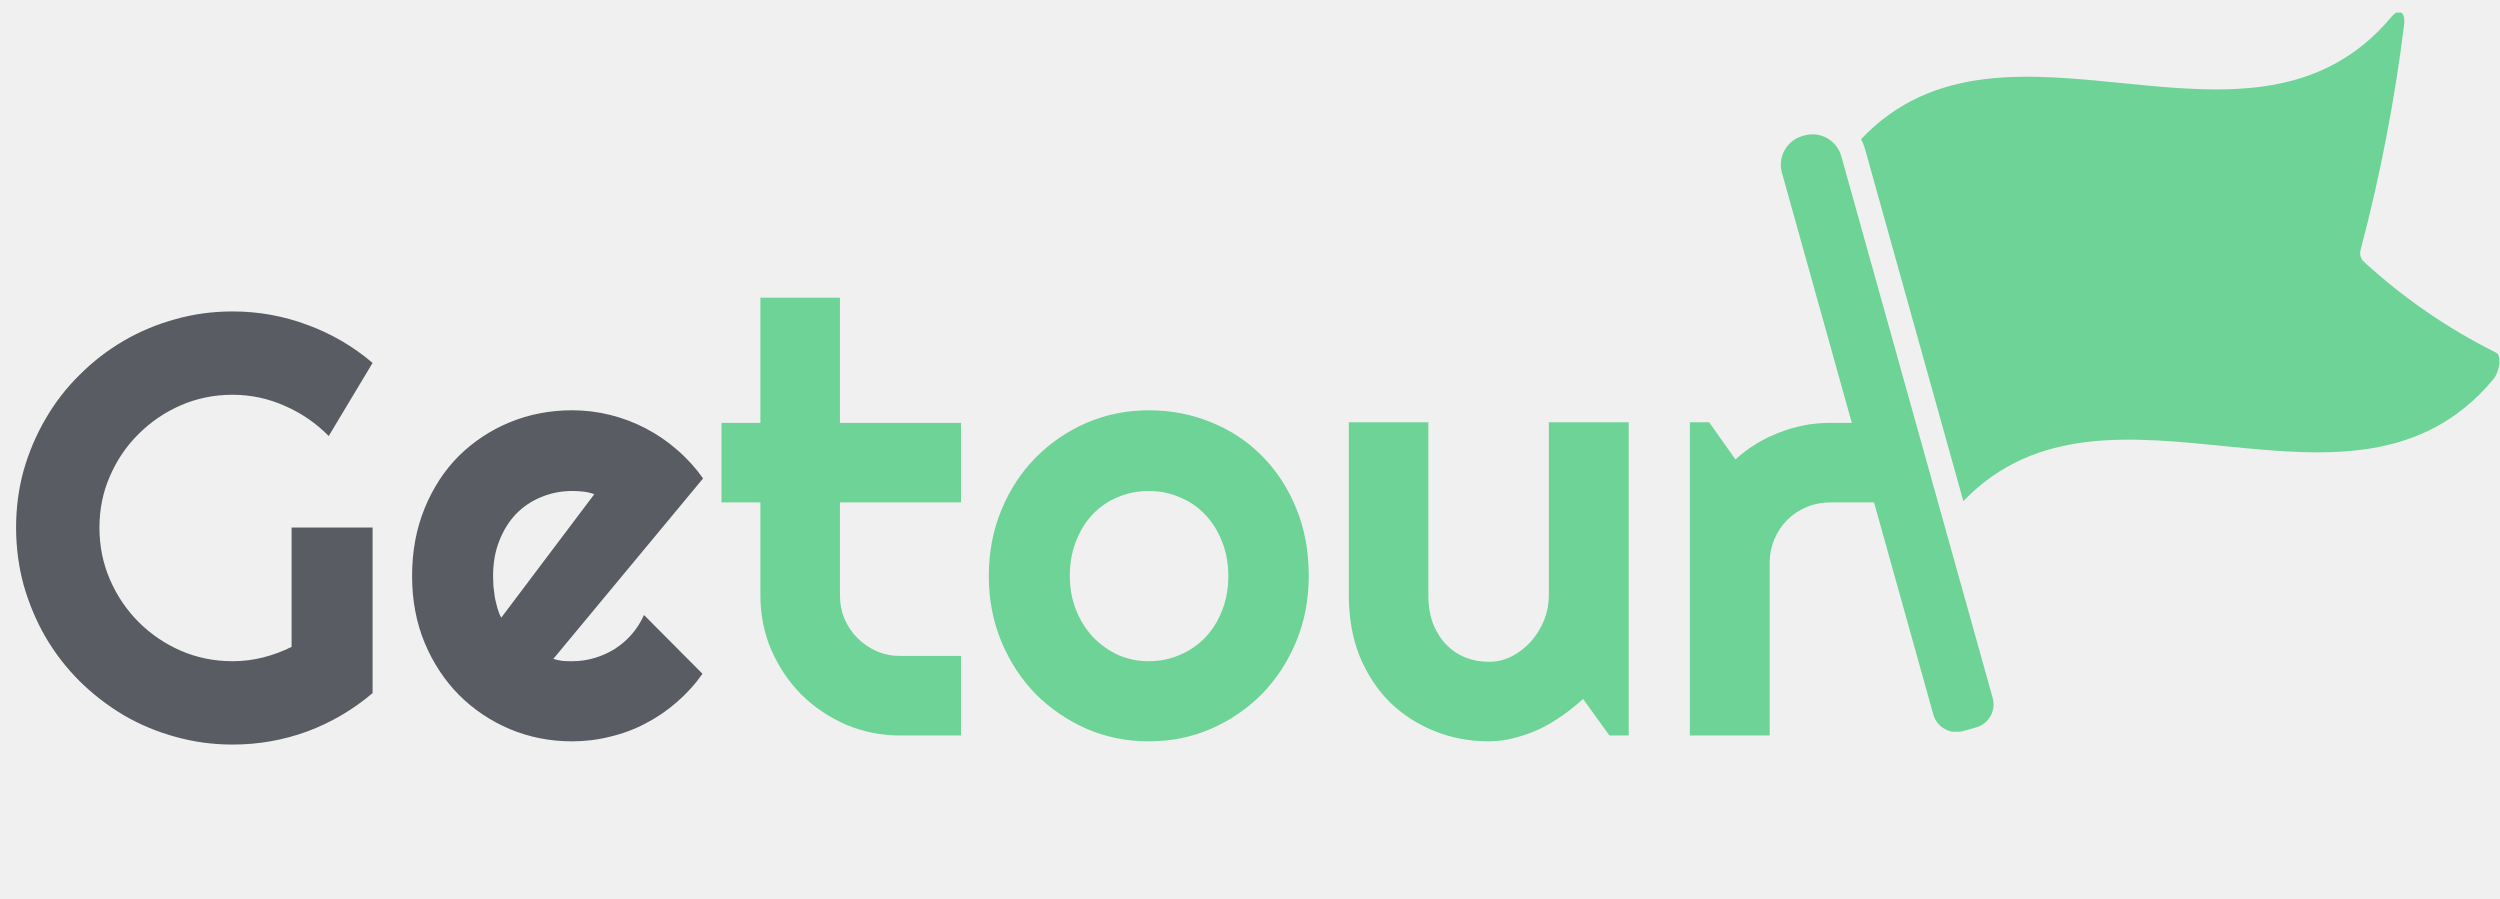
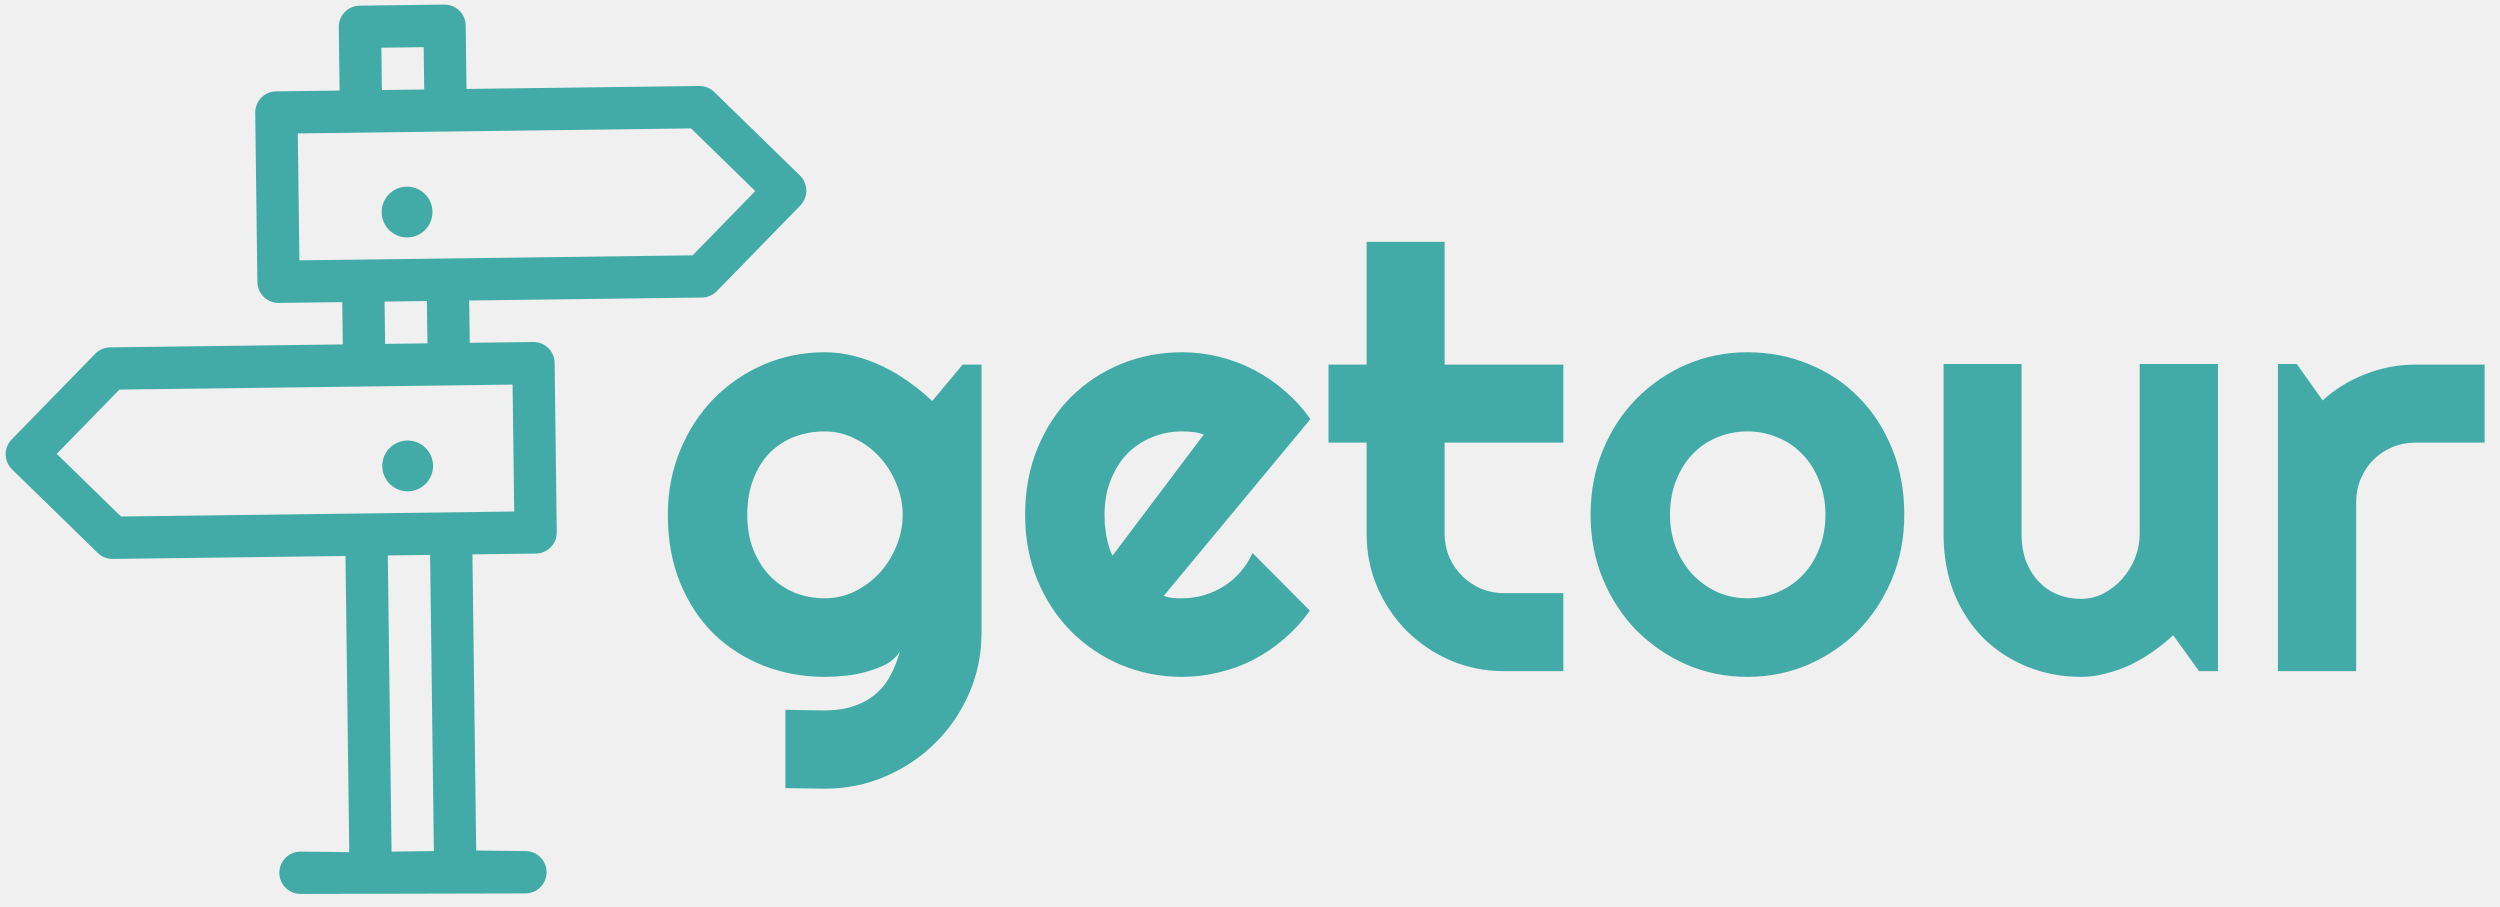
- <svg xmlns="http://www.w3.org/2000/svg" width="192" height="69" viewBox="0 0 192 69" fill="none">
-   <path d="M28.615 53.23C27.118 54.502 25.448 55.483 23.606 56.172C21.765 56.846 19.848 57.183 17.856 57.183C16.329 57.183 14.854 56.98 13.432 56.576C12.024 56.187 10.706 55.633 9.479 54.914C8.251 54.18 7.128 53.312 6.109 52.309C5.091 51.29 4.223 50.167 3.504 48.939C2.785 47.697 2.224 46.364 1.819 44.941C1.43 43.519 1.235 42.044 1.235 40.517C1.235 38.989 1.43 37.522 1.819 36.114C2.224 34.707 2.785 33.389 3.504 32.161C4.223 30.918 5.091 29.795 6.109 28.792C7.128 27.774 8.251 26.905 9.479 26.186C10.706 25.468 12.024 24.914 13.432 24.524C14.854 24.12 16.329 23.918 17.856 23.918C19.848 23.918 21.765 24.262 23.606 24.951C25.448 25.625 27.118 26.598 28.615 27.871L25.246 33.486C24.273 32.498 23.15 31.727 21.877 31.173C20.604 30.604 19.264 30.319 17.856 30.319C16.449 30.319 15.124 30.589 13.881 31.128C12.653 31.667 11.575 32.401 10.646 33.329C9.718 34.242 8.984 35.321 8.445 36.563C7.906 37.791 7.637 39.109 7.637 40.517C7.637 41.939 7.906 43.272 8.445 44.515C8.984 45.758 9.718 46.843 10.646 47.772C11.575 48.7 12.653 49.434 13.881 49.973C15.124 50.512 16.449 50.781 17.856 50.781C18.665 50.781 19.451 50.684 20.215 50.489C20.979 50.295 21.705 50.025 22.394 49.681V40.517H28.615V53.23ZM42.496 50.602C42.736 50.676 42.975 50.729 43.215 50.759C43.454 50.774 43.694 50.781 43.934 50.781C44.533 50.781 45.109 50.699 45.663 50.534C46.217 50.369 46.734 50.137 47.213 49.838C47.707 49.523 48.141 49.149 48.516 48.715C48.905 48.266 49.219 47.772 49.459 47.232L53.951 51.747C53.382 52.556 52.723 53.282 51.975 53.926C51.241 54.57 50.44 55.116 49.571 55.565C48.718 56.015 47.812 56.352 46.853 56.576C45.91 56.816 44.937 56.935 43.934 56.935C42.242 56.935 40.647 56.621 39.149 55.992C37.667 55.363 36.364 54.487 35.241 53.364C34.133 52.241 33.257 50.908 32.613 49.366C31.969 47.809 31.648 46.102 31.648 44.245C31.648 42.343 31.969 40.606 32.613 39.034C33.257 37.462 34.133 36.122 35.241 35.014C36.364 33.906 37.667 33.045 39.149 32.431C40.647 31.817 42.242 31.51 43.934 31.51C44.937 31.51 45.918 31.63 46.876 31.869C47.834 32.109 48.74 32.453 49.594 32.902C50.462 33.352 51.271 33.906 52.02 34.564C52.768 35.208 53.427 35.934 53.996 36.743L42.496 50.602ZM45.641 37.956C45.356 37.851 45.072 37.784 44.787 37.754C44.518 37.724 44.233 37.709 43.934 37.709C43.095 37.709 42.301 37.866 41.553 38.181C40.819 38.48 40.175 38.914 39.621 39.483C39.082 40.052 38.655 40.741 38.341 41.55C38.026 42.343 37.869 43.242 37.869 44.245C37.869 44.47 37.877 44.724 37.892 45.009C37.922 45.293 37.959 45.585 38.004 45.885C38.064 46.169 38.131 46.446 38.206 46.716C38.281 46.985 38.378 47.225 38.498 47.434L45.641 37.956Z" fill="#5A5C63" />
-   <path d="M69.157 56.486C67.675 56.486 66.282 56.209 64.98 55.655C63.677 55.086 62.531 54.315 61.543 53.342C60.57 52.353 59.798 51.208 59.23 49.905C58.675 48.602 58.398 47.21 58.398 45.727V38.585H55.411V32.476H58.398V22.862H64.508V32.476H73.807V38.585H64.508V45.727C64.508 46.371 64.628 46.978 64.867 47.547C65.107 48.101 65.436 48.587 65.856 49.007C66.275 49.426 66.769 49.763 67.338 50.017C67.907 50.257 68.513 50.377 69.157 50.377H73.807V56.486H69.157ZM100.513 44.245C100.513 46.042 100.191 47.719 99.547 49.276C98.903 50.819 98.027 52.159 96.919 53.297C95.811 54.42 94.508 55.311 93.011 55.97C91.528 56.614 89.934 56.935 88.227 56.935C86.534 56.935 84.94 56.614 83.442 55.97C81.96 55.311 80.657 54.42 79.534 53.297C78.426 52.159 77.55 50.819 76.906 49.276C76.262 47.719 75.94 46.042 75.94 44.245C75.94 42.418 76.262 40.726 76.906 39.169C77.55 37.612 78.426 36.272 79.534 35.148C80.657 34.01 81.96 33.119 83.442 32.476C84.94 31.832 86.534 31.51 88.227 31.51C89.934 31.51 91.528 31.817 93.011 32.431C94.508 33.03 95.811 33.891 96.919 35.014C98.027 36.122 98.903 37.462 99.547 39.034C100.191 40.591 100.513 42.328 100.513 44.245ZM94.336 44.245C94.336 43.257 94.171 42.366 93.842 41.572C93.527 40.764 93.093 40.075 92.539 39.506C91.985 38.922 91.334 38.48 90.585 38.181C89.851 37.866 89.065 37.709 88.227 37.709C87.388 37.709 86.594 37.866 85.846 38.181C85.112 38.48 84.468 38.922 83.914 39.506C83.375 40.075 82.948 40.764 82.634 41.572C82.319 42.366 82.162 43.257 82.162 44.245C82.162 45.173 82.319 46.035 82.634 46.828C82.948 47.622 83.375 48.31 83.914 48.895C84.468 49.478 85.112 49.943 85.846 50.287C86.594 50.617 87.388 50.781 88.227 50.781C89.065 50.781 89.851 50.624 90.585 50.309C91.334 49.995 91.985 49.553 92.539 48.984C93.093 48.415 93.527 47.727 93.842 46.918C94.171 46.109 94.336 45.218 94.336 44.245ZM121.581 53.679C121.087 54.128 120.555 54.555 119.986 54.959C119.432 55.348 118.848 55.693 118.234 55.992C117.62 56.277 116.984 56.501 116.325 56.666C115.681 56.846 115.022 56.935 114.349 56.935C112.866 56.935 111.474 56.673 110.171 56.149C108.868 55.625 107.723 54.884 106.734 53.926C105.761 52.952 104.99 51.777 104.421 50.399C103.867 49.007 103.59 47.45 103.59 45.727V32.431H109.699V45.727C109.699 46.536 109.819 47.262 110.059 47.906C110.313 48.535 110.65 49.067 111.069 49.501C111.489 49.935 111.975 50.265 112.529 50.489C113.098 50.714 113.705 50.826 114.349 50.826C114.978 50.826 115.569 50.684 116.123 50.399C116.692 50.1 117.186 49.711 117.605 49.231C118.025 48.752 118.354 48.213 118.594 47.614C118.833 47 118.953 46.371 118.953 45.727V32.431H125.085V56.486H123.603L121.581 53.679ZM135.911 56.486H129.779V32.431H131.262L133.283 35.283C134.271 34.385 135.395 33.696 136.652 33.217C137.91 32.723 139.213 32.476 140.561 32.476H145.974V38.585H140.561C139.917 38.585 139.31 38.705 138.741 38.944C138.172 39.184 137.678 39.513 137.259 39.933C136.84 40.352 136.51 40.846 136.271 41.415C136.031 41.984 135.911 42.59 135.911 43.234V56.486Z" fill="#6ED396" />
-   <g clip-path="url(#clip0)">
-     <path d="M150.745 56.152L151.762 55.867C152.74 55.594 153.311 54.58 153.038 53.602L141.412 11.997C141.248 11.41 140.857 10.912 140.326 10.613C139.795 10.314 139.167 10.238 138.579 10.402L138.448 10.439C137.225 10.78 136.511 12.048 136.853 13.271L148.479 54.876C148.752 55.854 149.767 56.425 150.745 56.152V56.152Z" fill="#6ED396" />
-     <path d="M191.686 27.078C187.999 25.239 184.588 22.893 181.553 20.107C181.298 19.873 181.198 19.515 181.296 19.183C182.8 13.494 183.917 7.71 184.639 1.87C184.753 0.899 184.229 0.613 183.677 1.28C172.84 14.241 154.089 -1.091 142.928 10.689C143.062 10.94 143.168 11.205 143.243 11.479L150.785 38.486C161.965 26.849 180.649 42.086 191.467 29.154C192.019 28.487 192.124 27.268 191.686 27.078V27.078Z" fill="#6ED396" />
-   </g>
-   <defs>
-     <clipPath id="clip0">
-       <rect width="55.233" height="55.233" fill="white" transform="translate(136.767 0.965759)" />
-     </clipPath>
-   </defs>
+ <svg xmlns="http://www.w3.org/2000/svg" width="149" height="54" viewBox="0 0 149 54" fill="none">
+   <path d="M53.8 30.685C53.8 30.047 53.675 29.432 53.424 28.84C53.185 28.236 52.854 27.706 52.433 27.25C52.011 26.783 51.516 26.413 50.946 26.139C50.388 25.855 49.79 25.712 49.152 25.712C48.514 25.712 47.91 25.82 47.34 26.037C46.782 26.253 46.292 26.572 45.87 26.994C45.46 27.416 45.135 27.94 44.896 28.566C44.657 29.181 44.537 29.888 44.537 30.685C44.537 31.449 44.657 32.138 44.896 32.753C45.135 33.357 45.46 33.875 45.87 34.308C46.292 34.741 46.782 35.077 47.34 35.317C47.91 35.544 48.514 35.658 49.152 35.658C49.79 35.658 50.388 35.522 50.946 35.248C51.516 34.964 52.011 34.593 52.433 34.138C52.854 33.67 53.185 33.141 53.424 32.548C53.675 31.944 53.8 31.323 53.8 30.685ZM58.5 37.692C58.5 38.98 58.255 40.187 57.765 41.315C57.275 42.443 56.603 43.429 55.748 44.272C54.905 45.115 53.914 45.781 52.775 46.271C51.647 46.761 50.439 47.006 49.152 47.006L46.81 46.972V42.306L49.117 42.341C49.846 42.341 50.468 42.244 50.98 42.05C51.493 41.868 51.926 41.611 52.279 41.281C52.632 40.962 52.911 40.592 53.116 40.17C53.333 39.749 53.504 39.304 53.629 38.837C53.447 39.133 53.185 39.378 52.843 39.572C52.501 39.754 52.12 39.903 51.698 40.016C51.288 40.142 50.855 40.227 50.399 40.273C49.955 40.318 49.539 40.341 49.152 40.341C47.864 40.341 46.651 40.119 45.511 39.675C44.383 39.23 43.392 38.598 42.538 37.778C41.695 36.946 41.028 35.932 40.538 34.736C40.048 33.539 39.803 32.189 39.803 30.685C39.803 29.307 40.048 28.025 40.538 26.84C41.028 25.655 41.695 24.63 42.538 23.764C43.392 22.898 44.383 22.22 45.511 21.73C46.651 21.24 47.864 20.995 49.152 20.995C49.744 20.995 50.331 21.069 50.912 21.218C51.493 21.366 52.057 21.571 52.604 21.833C53.151 22.095 53.669 22.402 54.159 22.756C54.66 23.109 55.127 23.491 55.56 23.901L57.372 21.73H58.5V37.692ZM69.352 35.522C69.534 35.579 69.716 35.619 69.899 35.641C70.081 35.653 70.263 35.658 70.445 35.658C70.901 35.658 71.34 35.596 71.761 35.471C72.183 35.345 72.576 35.169 72.941 34.941C73.317 34.701 73.647 34.417 73.932 34.086C74.228 33.744 74.467 33.368 74.65 32.958L78.068 36.393C77.635 37.009 77.133 37.561 76.564 38.051C76.005 38.541 75.396 38.957 74.735 39.299C74.086 39.64 73.396 39.897 72.667 40.068C71.949 40.25 71.209 40.341 70.445 40.341C69.158 40.341 67.945 40.102 66.805 39.623C65.677 39.145 64.686 38.478 63.832 37.624C62.989 36.769 62.322 35.755 61.832 34.582C61.342 33.397 61.097 32.098 61.097 30.685C61.097 29.238 61.342 27.917 61.832 26.721C62.322 25.524 62.989 24.505 63.832 23.661C64.686 22.818 65.677 22.163 66.805 21.696C67.945 21.229 69.158 20.995 70.445 20.995C71.209 20.995 71.955 21.087 72.684 21.269C73.413 21.451 74.103 21.713 74.752 22.055C75.413 22.397 76.028 22.818 76.598 23.32C77.168 23.809 77.669 24.362 78.102 24.977L69.352 35.522ZM71.744 25.9C71.528 25.82 71.311 25.769 71.095 25.746C70.89 25.724 70.673 25.712 70.445 25.712C69.808 25.712 69.204 25.832 68.634 26.071C68.076 26.299 67.586 26.629 67.164 27.062C66.754 27.495 66.429 28.019 66.19 28.635C65.951 29.238 65.831 29.922 65.831 30.685C65.831 30.856 65.837 31.05 65.848 31.266C65.871 31.483 65.9 31.705 65.934 31.933C65.979 32.149 66.031 32.36 66.088 32.565C66.145 32.77 66.219 32.953 66.31 33.112L71.744 25.9ZM89.637 39.999C88.51 39.999 87.45 39.788 86.459 39.367C85.468 38.934 84.596 38.347 83.844 37.607C83.103 36.855 82.517 35.983 82.084 34.992C81.662 34.001 81.451 32.941 81.451 31.813V26.379H79.178V21.73H81.451V14.416H86.1V21.73H93.175V26.379H86.1V31.813C86.1 32.303 86.191 32.765 86.373 33.197C86.555 33.619 86.806 33.989 87.125 34.308C87.444 34.627 87.82 34.884 88.253 35.077C88.686 35.26 89.147 35.351 89.637 35.351H93.175V39.999H89.637ZM113.495 30.685C113.495 32.053 113.25 33.329 112.76 34.514C112.27 35.687 111.604 36.707 110.76 37.572C109.917 38.427 108.926 39.105 107.787 39.606C106.659 40.096 105.445 40.341 104.147 40.341C102.859 40.341 101.646 40.096 100.507 39.606C99.379 39.105 98.387 38.427 97.533 37.572C96.69 36.707 96.023 35.687 95.533 34.514C95.043 33.329 94.799 32.053 94.799 30.685C94.799 29.295 95.043 28.008 95.533 26.823C96.023 25.638 96.69 24.618 97.533 23.764C98.387 22.898 99.379 22.22 100.507 21.73C101.646 21.24 102.859 20.995 104.147 20.995C105.445 20.995 106.659 21.229 107.787 21.696C108.926 22.152 109.917 22.807 110.76 23.661C111.604 24.505 112.27 25.524 112.76 26.721C113.25 27.905 113.495 29.227 113.495 30.685ZM108.795 30.685C108.795 29.933 108.67 29.256 108.419 28.652C108.18 28.036 107.849 27.512 107.428 27.079C107.006 26.635 106.511 26.299 105.941 26.071C105.383 25.832 104.785 25.712 104.147 25.712C103.509 25.712 102.905 25.832 102.335 26.071C101.777 26.299 101.287 26.635 100.865 27.079C100.455 27.512 100.131 28.036 99.891 28.652C99.652 29.256 99.532 29.933 99.532 30.685C99.532 31.392 99.652 32.047 99.891 32.651C100.131 33.255 100.455 33.779 100.865 34.223C101.287 34.667 101.777 35.02 102.335 35.282C102.905 35.533 103.509 35.658 104.147 35.658C104.785 35.658 105.383 35.539 105.941 35.3C106.511 35.06 107.006 34.724 107.428 34.291C107.849 33.858 108.18 33.334 108.419 32.719C108.67 32.104 108.795 31.426 108.795 30.685ZM129.525 37.863C129.149 38.205 128.745 38.53 128.312 38.837C127.89 39.133 127.446 39.395 126.979 39.623C126.512 39.84 126.027 40.011 125.526 40.136C125.036 40.273 124.535 40.341 124.022 40.341C122.894 40.341 121.835 40.142 120.843 39.743C119.852 39.344 118.981 38.78 118.229 38.051C117.488 37.31 116.901 36.416 116.468 35.368C116.047 34.308 115.836 33.123 115.836 31.813V21.696H120.485V31.813C120.485 32.428 120.576 32.981 120.758 33.471C120.952 33.95 121.208 34.354 121.527 34.684C121.846 35.015 122.216 35.265 122.638 35.436C123.071 35.607 123.532 35.693 124.022 35.693C124.501 35.693 124.951 35.584 125.372 35.368C125.805 35.14 126.181 34.844 126.5 34.479C126.819 34.115 127.07 33.705 127.252 33.249C127.434 32.782 127.526 32.303 127.526 31.813V21.696H132.191V39.999H131.063L129.525 37.863ZM140.428 39.999H135.763V21.696H136.891L138.429 23.866C139.181 23.183 140.035 22.659 140.992 22.294C141.949 21.918 142.941 21.73 143.966 21.73H148.085V26.379H143.966C143.476 26.379 143.015 26.47 142.582 26.652C142.149 26.834 141.773 27.085 141.454 27.404C141.135 27.723 140.884 28.099 140.702 28.532C140.52 28.965 140.428 29.426 140.428 29.916V39.999Z" fill="#42ABA7" />
+   <path d="M24.265 14.151C23.429 14.153 22.749 13.476 22.747 12.641C22.745 11.805 23.422 11.126 24.258 11.124C25.093 11.122 25.773 11.798 25.775 12.634C25.776 13.47 25.101 14.149 24.265 14.151Z" fill="#42ABA7" />
+   <path d="M5.675 21.084C5.908 20.845 6.227 20.708 6.562 20.703L20.431 20.527L20.399 18.006L16.617 18.054C15.92 18.063 15.348 17.505 15.34 16.809L15.212 6.722C15.203 6.026 15.76 5.454 16.456 5.445L20.239 5.397L20.191 1.614C20.182 0.918 20.739 0.346 21.436 0.337L26.479 0.273C27.176 0.265 27.747 0.822 27.756 1.518L27.804 5.301L41.674 5.125C42.008 5.121 42.331 5.249 42.57 5.483L47.678 10.462C48.176 10.948 48.186 11.747 47.7 12.245L42.721 17.353C42.487 17.592 42.168 17.729 41.834 17.733L27.964 17.91L27.996 20.431L31.779 20.383C32.475 20.375 33.047 20.932 33.056 21.628L33.184 31.715C33.193 32.411 32.636 32.983 31.939 32.992L28.157 33.04L28.381 50.692L31.301 50.725C31.997 50.716 32.569 51.273 32.578 51.97C32.587 52.666 32.029 53.238 31.333 53.247L17.927 53.278C17.231 53.286 16.659 52.729 16.65 52.033C16.641 51.336 17.199 50.765 17.895 50.756L20.815 50.788L20.591 33.136L6.722 33.312C6.387 33.316 6.065 33.188 5.825 32.954L0.718 27.975C0.219 27.489 0.209 26.69 0.695 26.192L5.675 21.084ZM25.251 2.811L22.729 2.843L22.761 5.365L25.283 5.333L25.251 2.811ZM45.014 11.388L41.184 7.653L17.749 7.951L17.845 15.516L41.28 15.218L45.014 11.388ZM25.443 17.942L22.921 17.974L22.953 20.495L25.475 20.463L25.443 17.942ZM23.337 50.756L25.859 50.724L25.635 33.072L23.113 33.104L23.337 50.756ZM7.212 30.784L30.646 30.486L30.55 22.921L7.116 23.219L3.381 27.049L7.212 30.784Z" fill="#42ABA7" />
+   <path d="M24.3 29.282C23.464 29.284 22.785 28.608 22.783 27.772C22.781 26.936 23.457 26.257 24.293 26.255C25.129 26.253 25.808 26.929 25.81 27.765C25.812 28.601 25.136 29.28 24.3 29.282Z" fill="#42ABA7" />
</svg>
